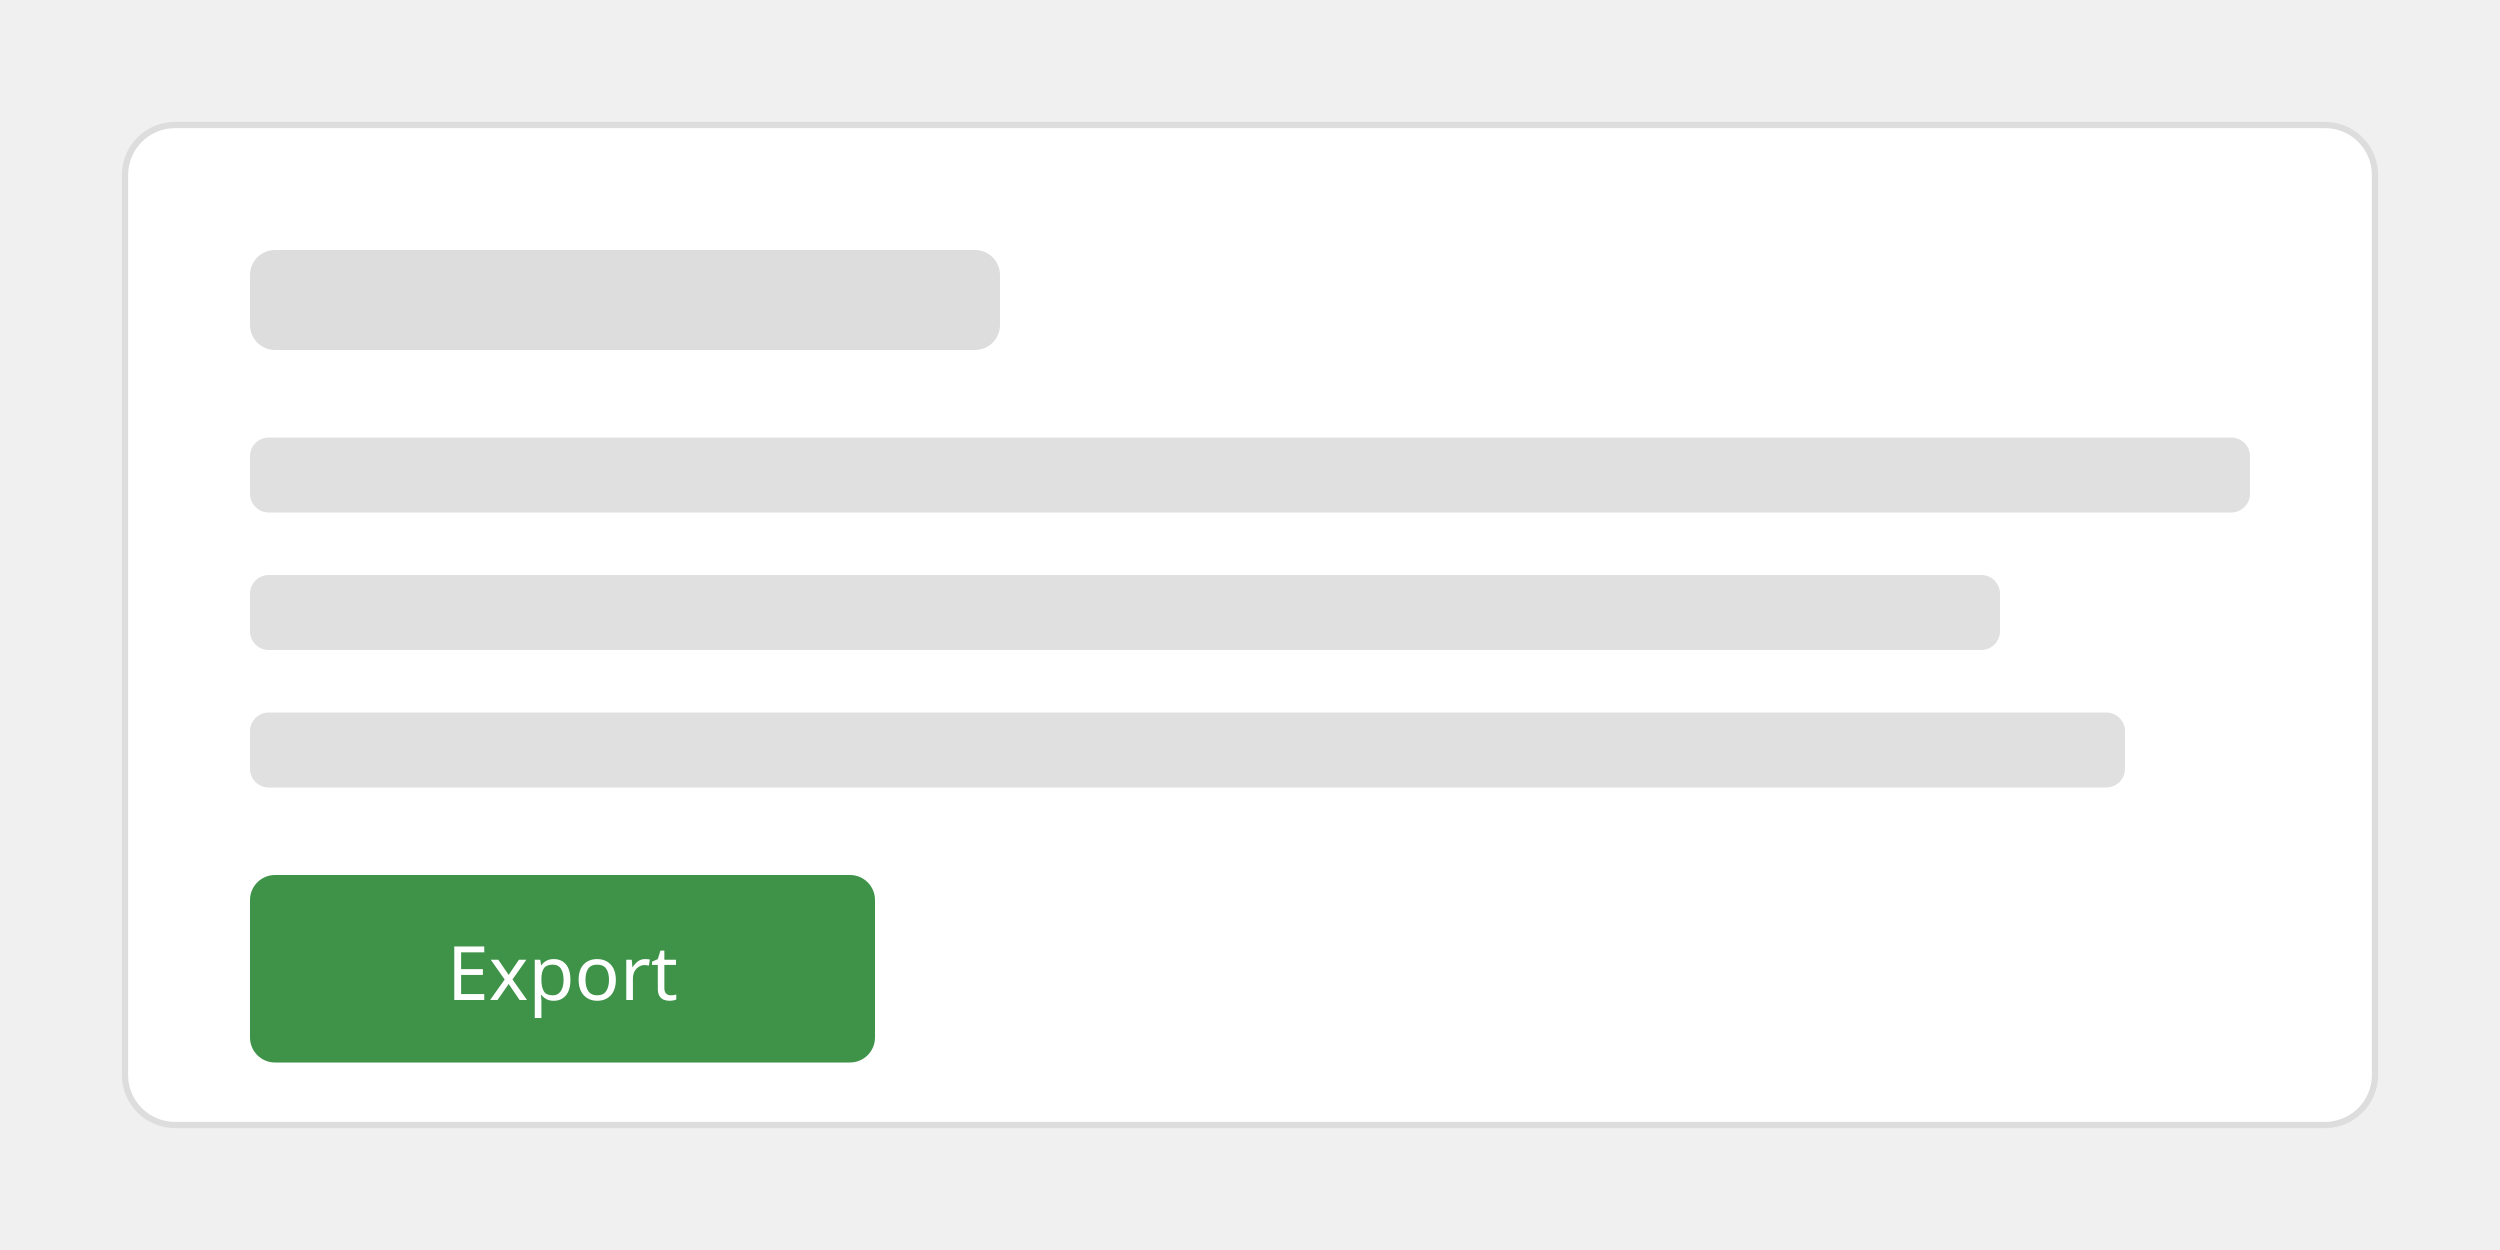
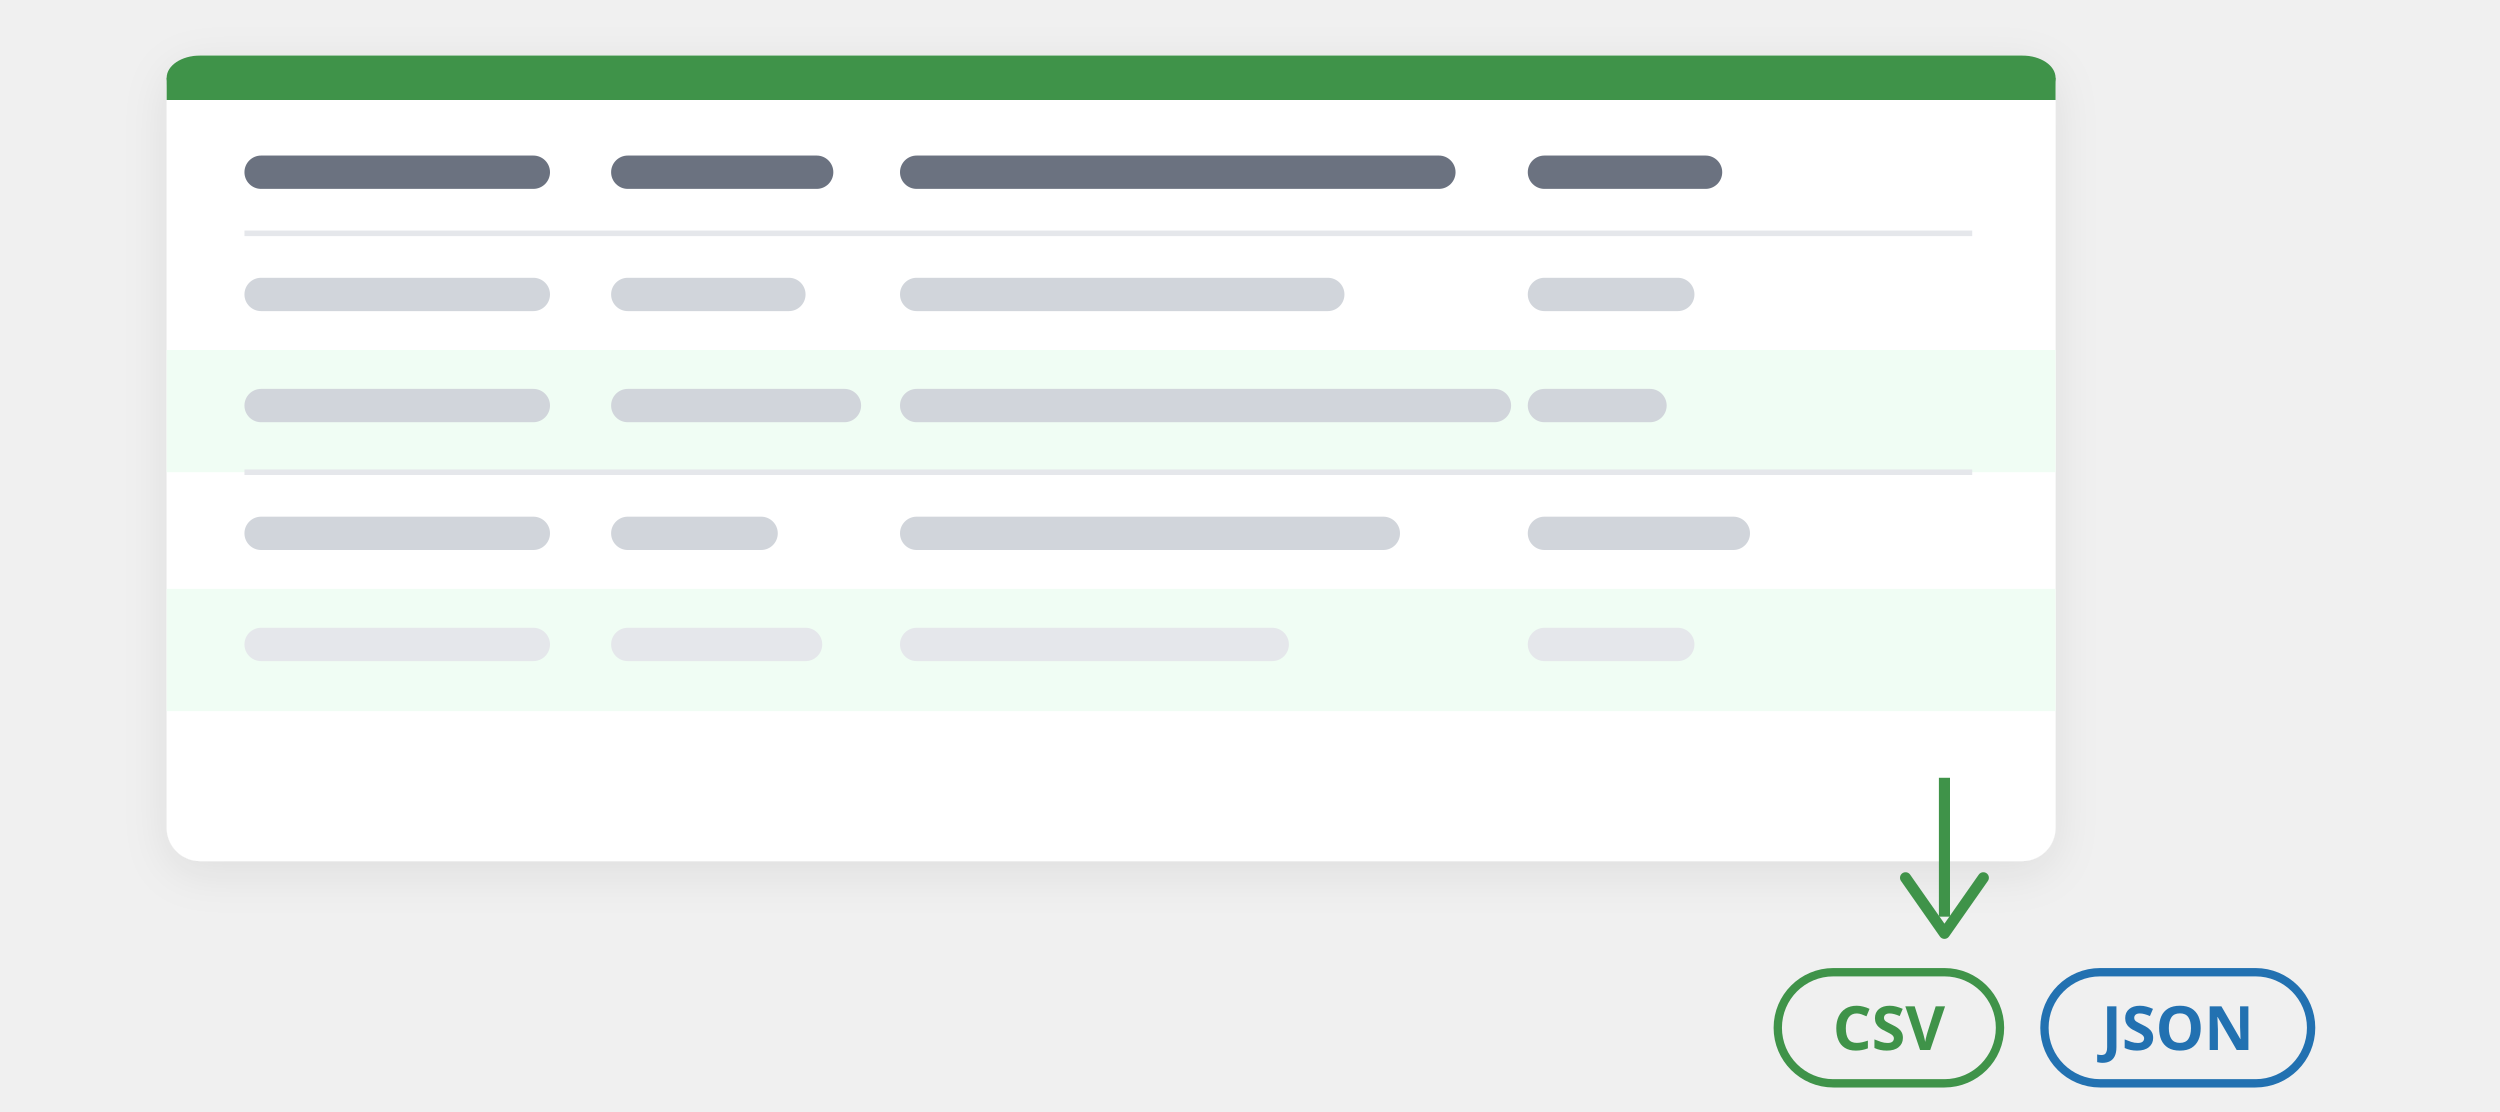
- <svg xmlns="http://www.w3.org/2000/svg" viewBox="0 0 400 200">
-   <rect width="400" height="200" fill="#f0f0f0" />
-   <rect x="20" y="20" width="360" height="160" rx="8" fill="#fff" stroke="#ddd" />
-   <rect x="40" y="40" width="120" height="16" rx="4" fill="#ddd" />
-   <rect x="40" y="70" width="320" height="12" rx="3" fill="#e0e0e0" />
-   <rect x="40" y="92" width="280" height="12" rx="3" fill="#e0e0e0" />
-   <rect x="40" y="114" width="300" height="12" rx="3" fill="#e0e0e0" />
-   <rect x="40" y="140" width="100" height="30" rx="4" fill="#3f9349" />
-   <text x="90" y="160" font-family="sans-serif" font-size="12" fill="#fff" text-anchor="middle">Export</text>
+ <svg xmlns="http://www.w3.org/2000/svg" viewBox="0 0 450 200">
+   <rect x="30" y="10" width="340" height="145" rx="6" fill="#fff" filter="drop-shadow(0 2px 4px rgba(0,0,0,0.08))" />
+   <rect x="30" y="10" width="340" height="8" rx="6" fill="#3f9349" />
+   <rect x="30" y="14" width="340" height="4" fill="#3f9349" />
+   <rect x="44" y="28" width="55" height="6" rx="3" fill="#6b7280" />
+   <rect x="110" y="28" width="40" height="6" rx="3" fill="#6b7280" />
+   <rect x="162" y="28" width="100" height="6" rx="3" fill="#6b7280" />
+   <rect x="275" y="28" width="35" height="6" rx="3" fill="#6b7280" />
+   <line x1="44" y1="42" x2="355" y2="42" stroke="#e5e7eb" stroke-width="1" />
+   <rect x="44" y="50" width="55" height="6" rx="3" fill="#d1d5db" />
+   <rect x="110" y="50" width="35" height="6" rx="3" fill="#d1d5db" />
+   <rect x="162" y="50" width="80" height="6" rx="3" fill="#d1d5db" />
+   <rect x="275" y="50" width="30" height="6" rx="3" fill="#d1d5db" />
+   <rect x="30" y="63" width="340" height="22" fill="#f0fdf4" />
+   <rect x="44" y="70" width="55" height="6" rx="3" fill="#d1d5db" />
+   <rect x="110" y="70" width="45" height="6" rx="3" fill="#d1d5db" />
+   <rect x="162" y="70" width="110" height="6" rx="3" fill="#d1d5db" />
+   <rect x="275" y="70" width="25" height="6" rx="3" fill="#d1d5db" />
+   <line x1="44" y1="85" x2="355" y2="85" stroke="#e5e7eb" stroke-width="1" />
+   <rect x="44" y="93" width="55" height="6" rx="3" fill="#d1d5db" />
+   <rect x="110" y="93" width="30" height="6" rx="3" fill="#d1d5db" />
+   <rect x="162" y="93" width="90" height="6" rx="3" fill="#d1d5db" />
+   <rect x="275" y="93" width="40" height="6" rx="3" fill="#d1d5db" />
+   <rect x="30" y="106" width="340" height="22" fill="#f0fdf4" />
+   <rect x="44" y="113" width="55" height="6" rx="3" fill="#e5e7eb" />
+   <rect x="110" y="113" width="38" height="6" rx="3" fill="#e5e7eb" />
+   <rect x="162" y="113" width="70" height="6" rx="3" fill="#e5e7eb" />
+   <rect x="275" y="113" width="30" height="6" rx="3" fill="#e5e7eb" />
+   <line x1="350" y1="140" x2="350" y2="165" stroke="#3f9349" stroke-width="2" />
+   <polyline points="343,158 350,168 357,158" fill="none" stroke="#3f9349" stroke-width="2" stroke-linecap="round" stroke-linejoin="round" />
+   <rect x="320" y="175" width="40" height="20" rx="10" fill="none" stroke="#3f9349" stroke-width="1.5" />
+   <text x="340" y="189" font-family="system-ui, sans-serif" font-size="11" fill="#3f9349" text-anchor="middle" font-weight="600">CSV</text>
+   <rect x="368" y="175" width="48" height="20" rx="10" fill="none" stroke="#2271b1" stroke-width="1.5" />
+   <text x="392" y="189" font-family="system-ui, sans-serif" font-size="11" fill="#2271b1" text-anchor="middle" font-weight="600">JSON</text>
</svg>
